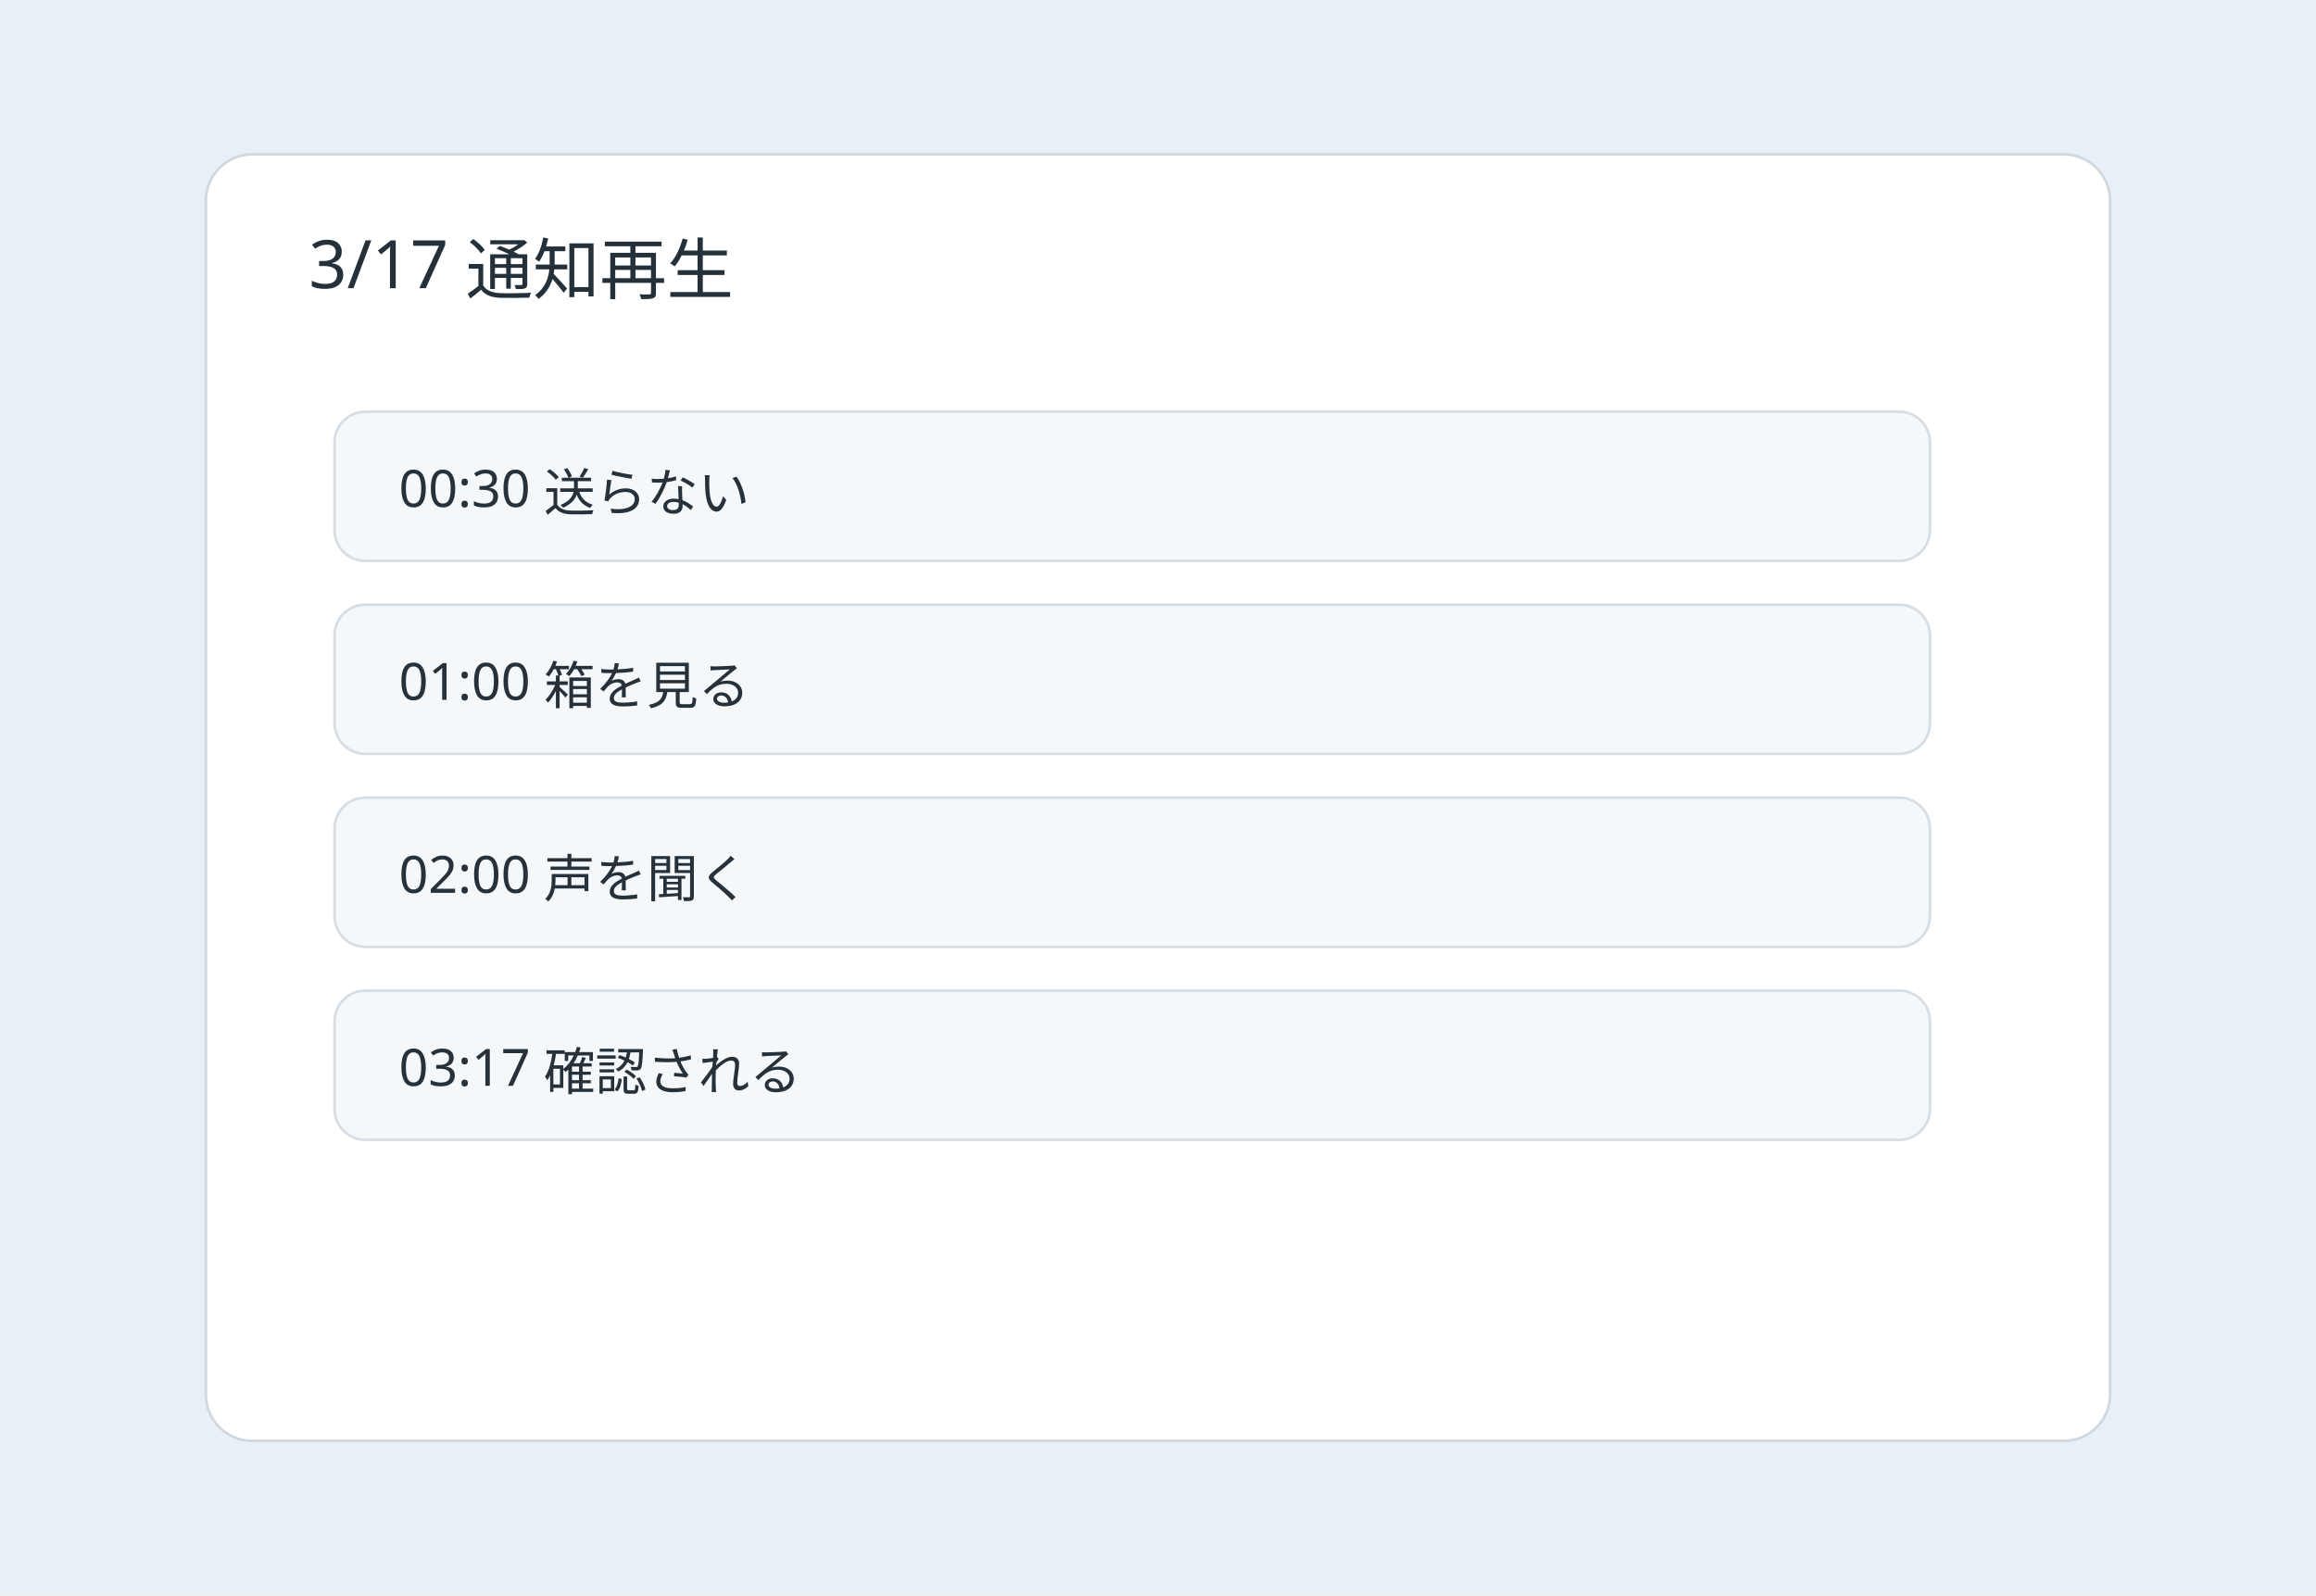
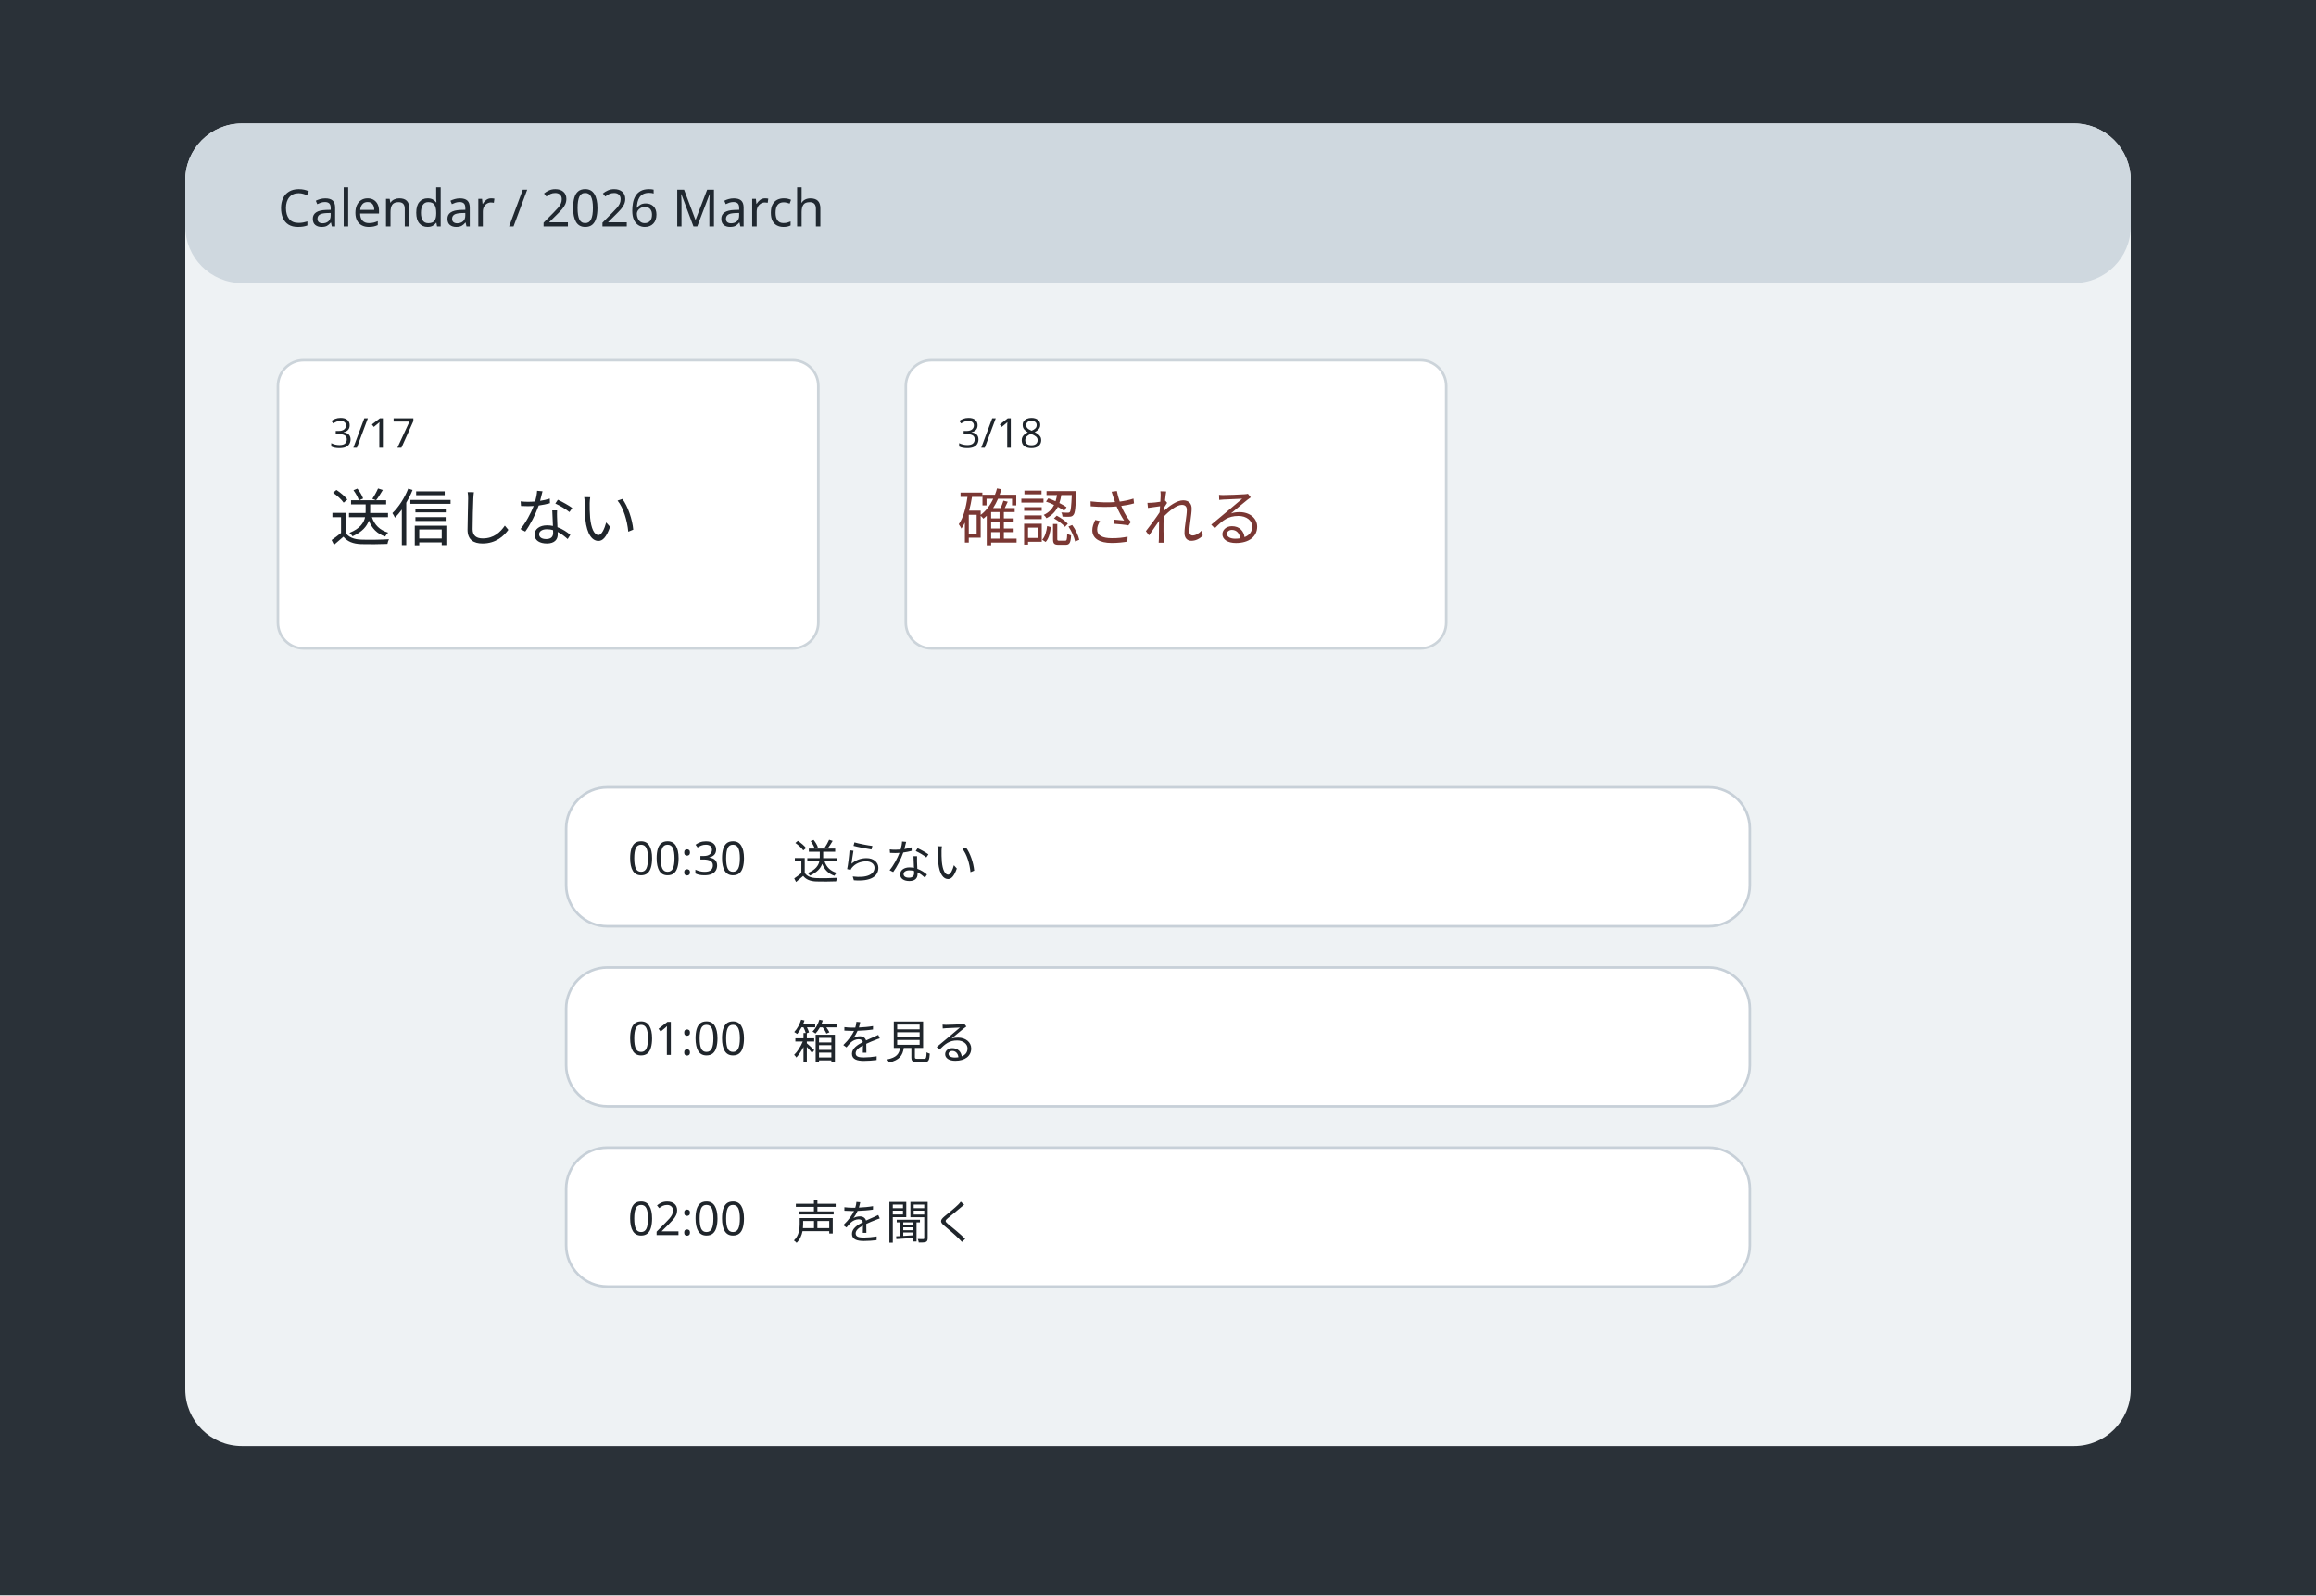
<svg xmlns="http://www.w3.org/2000/svg" viewBox="0 0 900 620" role="img" aria-label="Calendar通知再生のスクリーンショット風画像">
-   <rect width="900" height="620" fill="#e9f0f5" />
-   <rect x="80" y="60" width="740" height="500" rx="18" fill="#fff" stroke="#cfd8df" />
-   <text x="120" y="112" font-family="sans-serif" font-size="26" fill="#24313b">3/17 通知再生</text>
-   <g font-family="sans-serif" font-size="20">
-     <rect x="130" y="160" width="620" height="58" rx="12" fill="#f4f8fa" stroke="#d5dde5" />
-     <text x="155" y="197" fill="#26313a">00:30 送らない</text>
-     <rect x="130" y="235" width="620" height="58" rx="12" fill="#f4f8fa" stroke="#d5dde5" />
-     <text x="155" y="272" fill="#26313a">01:00 箱を見る</text>
-     <rect x="130" y="310" width="620" height="58" rx="12" fill="#f4f8fa" stroke="#d5dde5" />
-     <text x="155" y="347" fill="#26313a">02:00 声を聞く</text>
-     <rect x="130" y="385" width="620" height="58" rx="12" fill="#f4f8fa" stroke="#d5dde5" />
-     <text x="155" y="422" fill="#26313a">03:17 確認される</text>
+   <rect width="900" height="620" fill="#2a3138" />
+   <g transform="translate(72 48)">
+     <rect width="756" height="514" rx="22" fill="#eef2f4" />
+     <rect x="0" y="0" width="756" height="62" rx="22" fill="#cfd8df" />
+     <text x="36" y="40" font-family="sans-serif" font-size="20" fill="#202830">Calendar / 2026 March</text>
+     <g transform="translate(36 92)" font-family="sans-serif">
+       <rect width="210" height="112" rx="10" fill="#fff" stroke="#ccd4da" />
+       <text x="20" y="34" font-size="16" fill="#1f252b">3/17</text>
+       <text x="20" y="70" font-size="24" fill="#1f252b">送信しない</text>
+       <rect x="244" width="210" height="112" rx="10" fill="#fff" stroke="#ccd4da" />
+       <text x="264" y="34" font-size="16" fill="#1f252b">3/18</text>
+       <text x="264" y="70" font-size="24" fill="#7a3733">確認される</text>
+     </g>
+     <g transform="translate(148 258)" font-family="sans-serif">
+       <rect width="460" height="54" rx="16" fill="#fff" stroke="#c7d0d8" />
+       <text x="24" y="34" font-size="18" fill="#1f252b">00:30　送らない</text>
+       <rect y="70" width="460" height="54" rx="16" fill="#fff" stroke="#c7d0d8" />
+       <text x="24" y="104" font-size="18" fill="#1f252b">01:00　箱を見る</text>
+       <rect y="140" width="460" height="54" rx="16" fill="#fff" stroke="#c7d0d8" />
+       <text x="24" y="174" font-size="18" fill="#1f252b">02:00　声を聞く</text>
+     </g>
  </g>
</svg>
